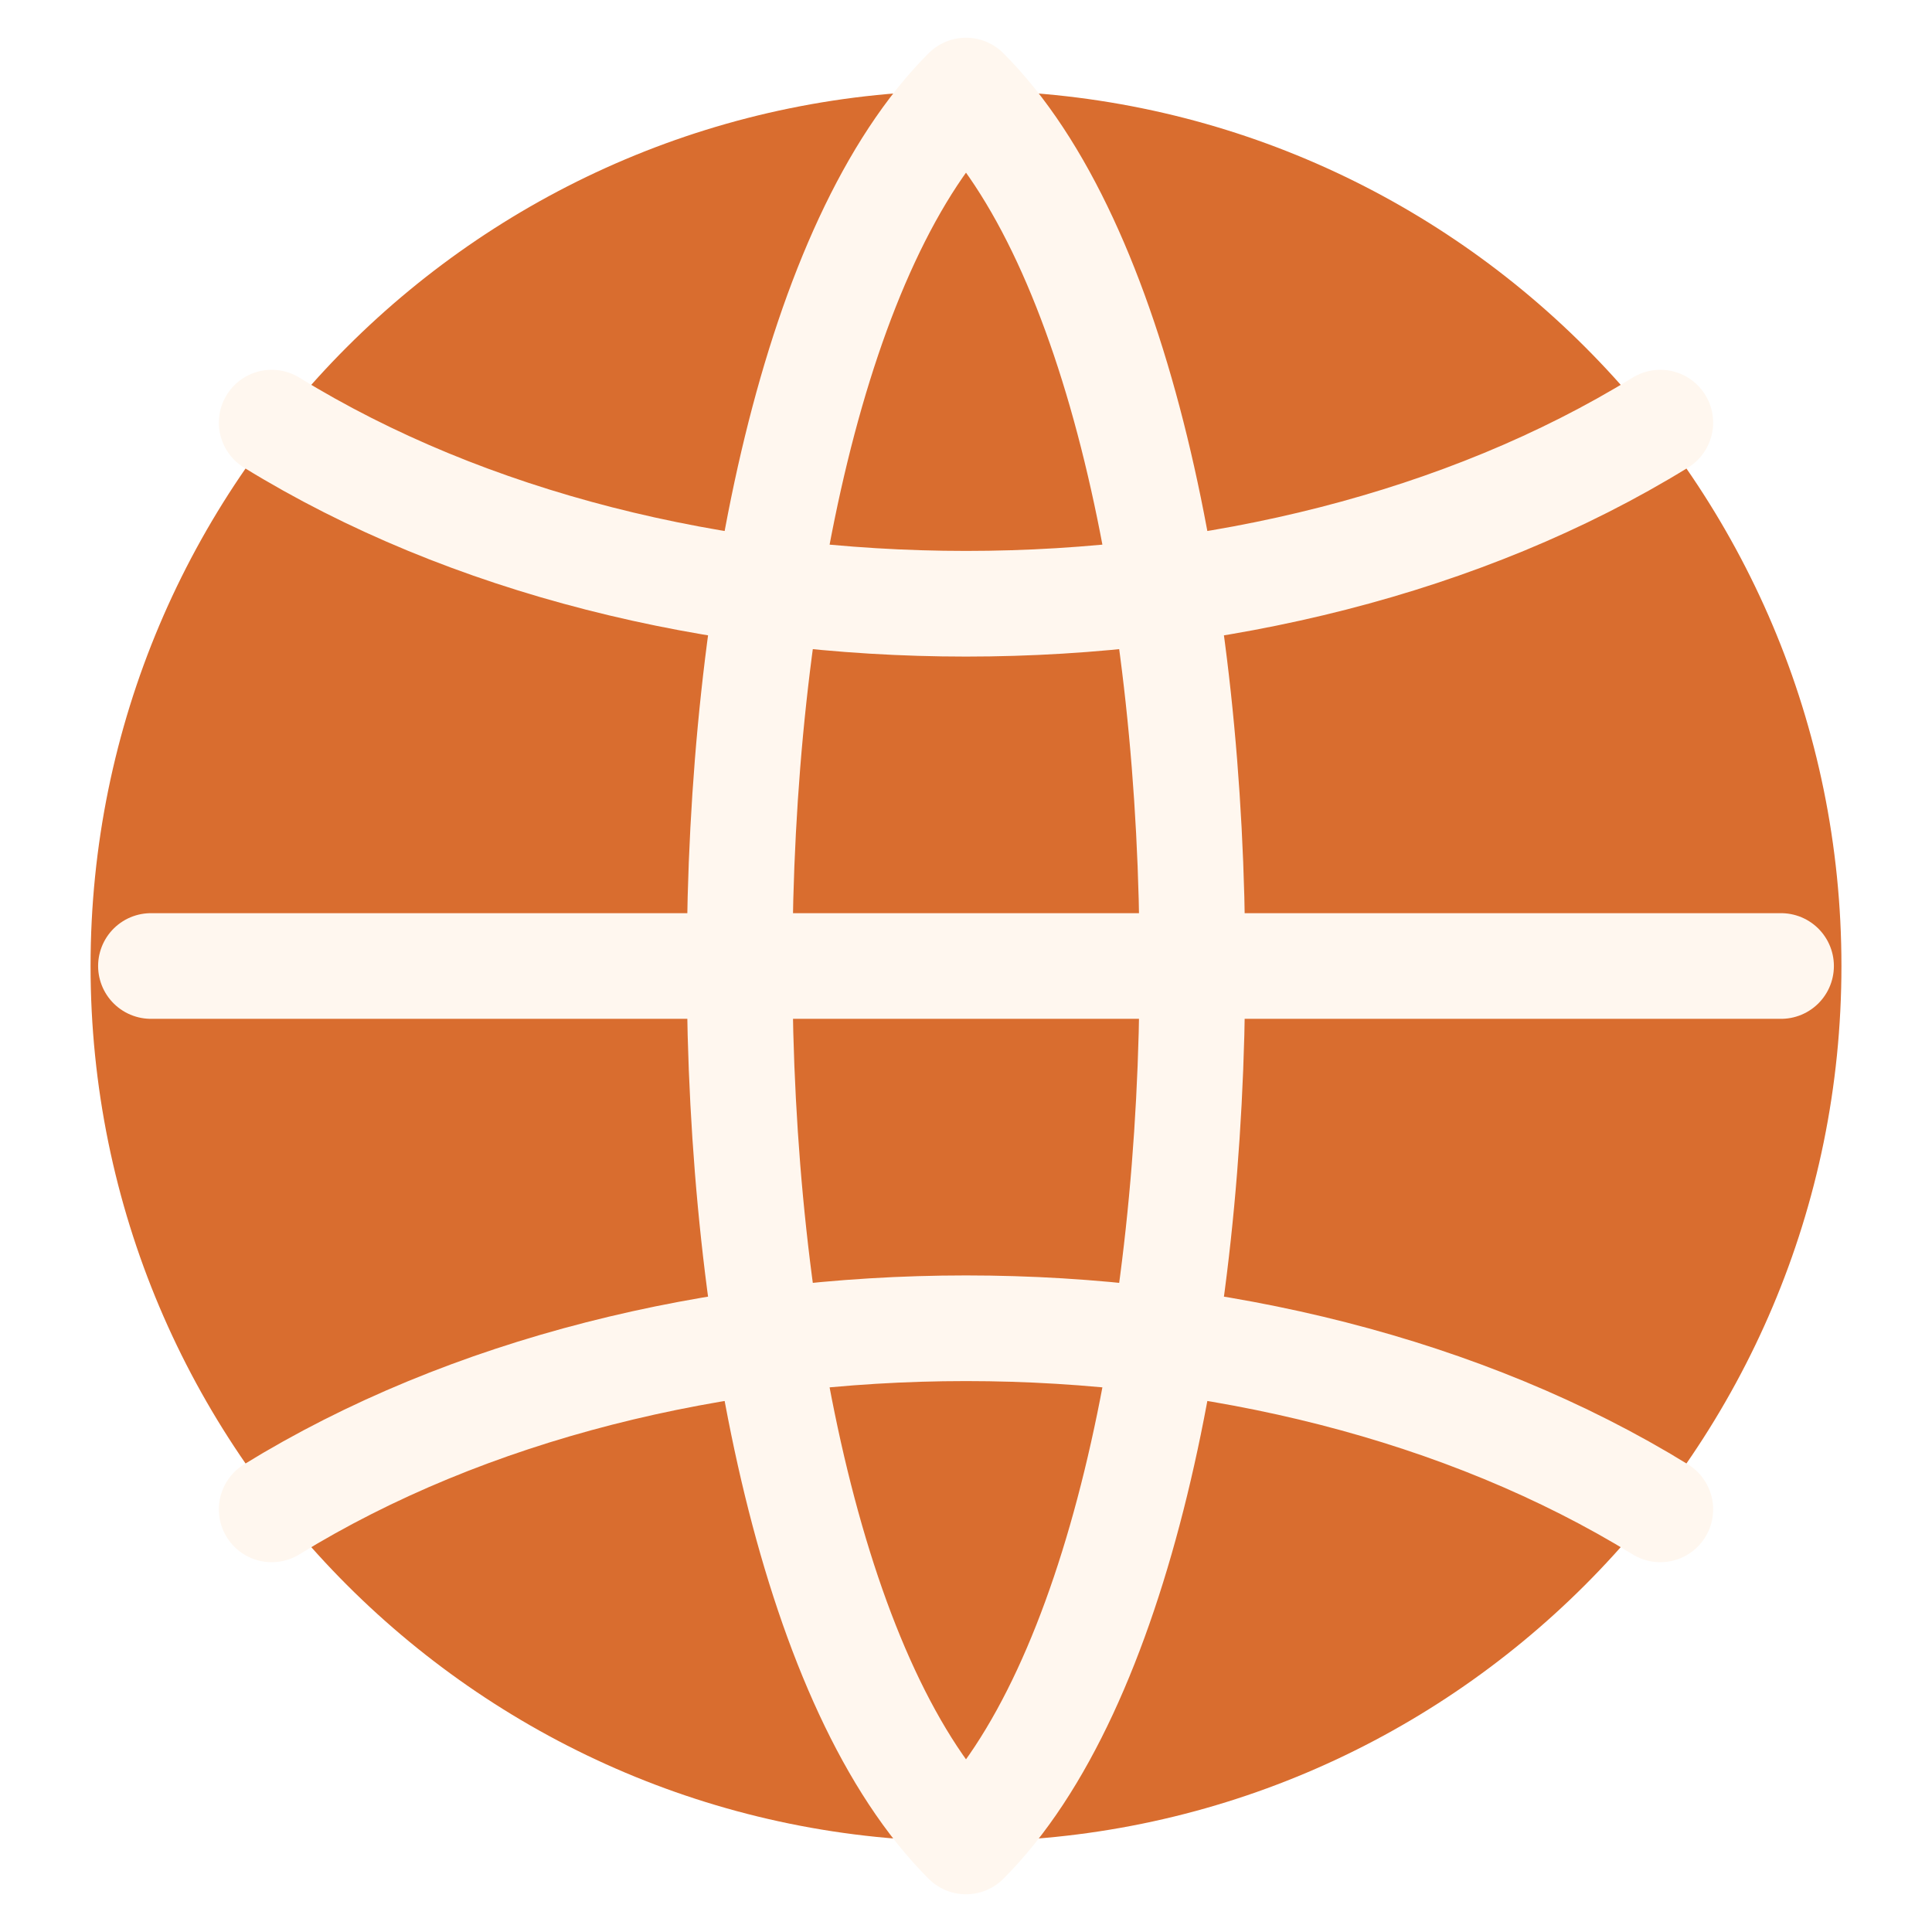
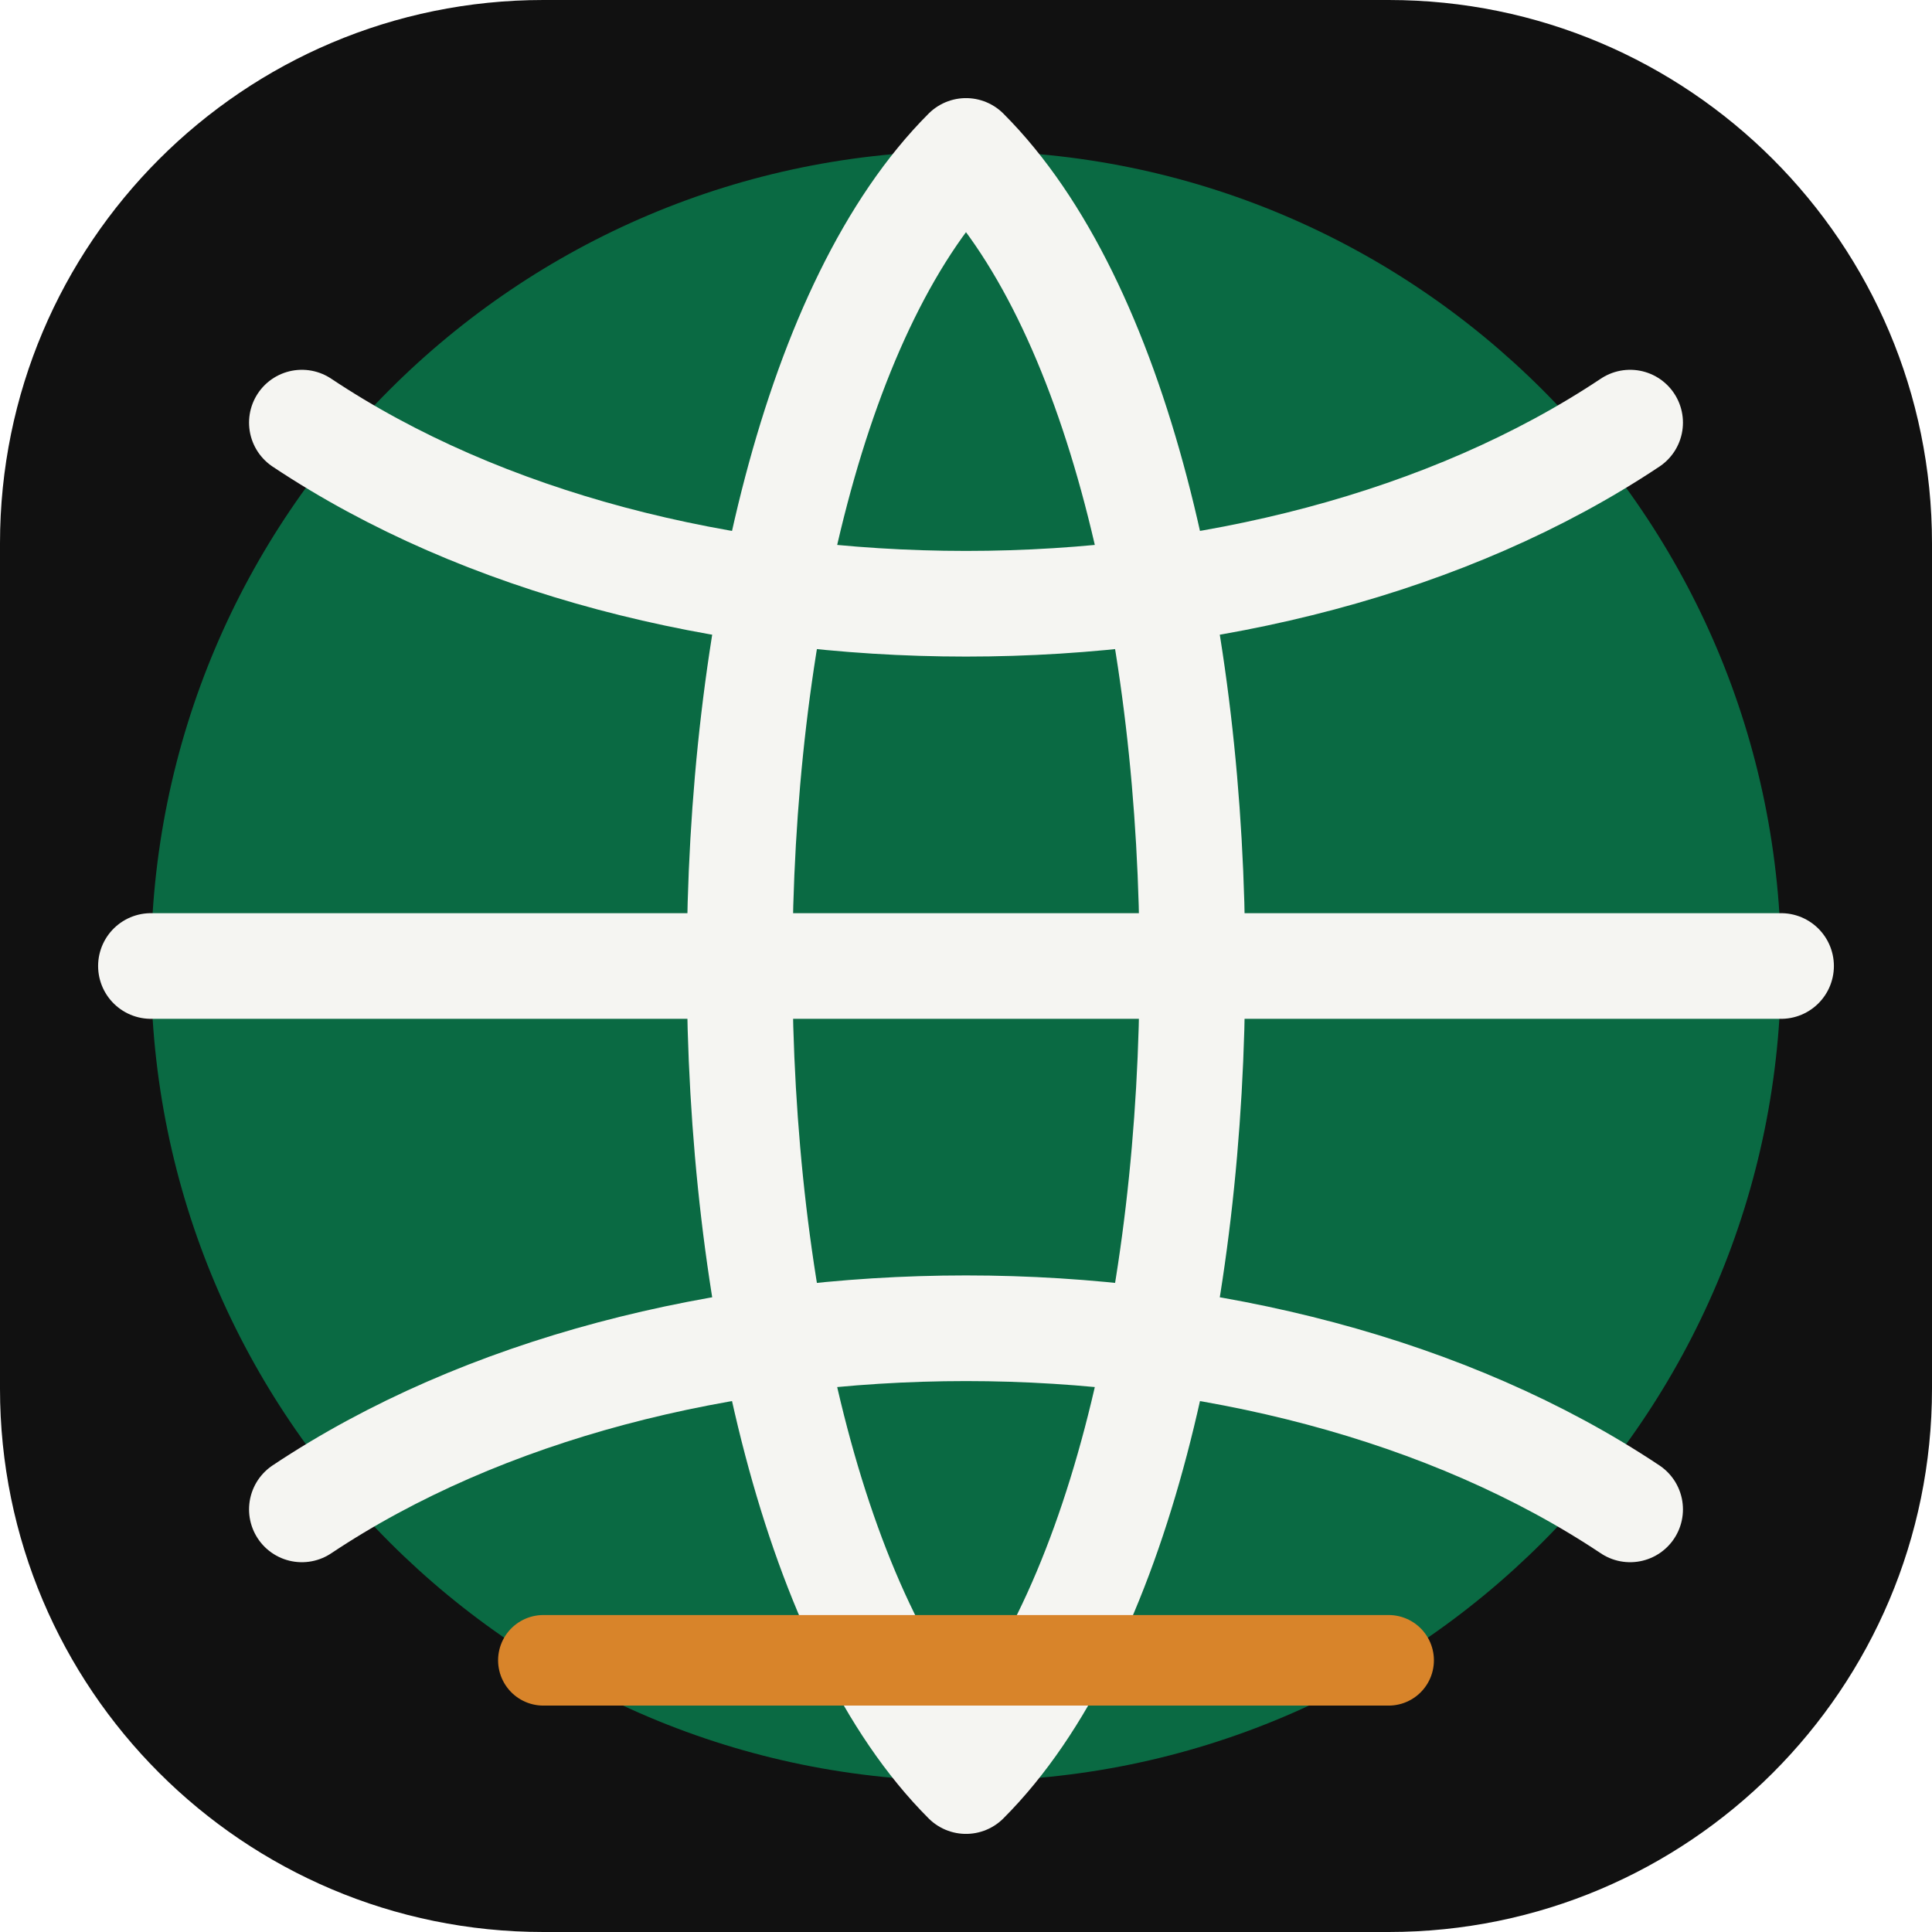
<svg xmlns="http://www.w3.org/2000/svg" viewBox="0 0 64 64">
-   <circle cx="32" cy="32" r="29" fill="#d96d2f" />
-   <path d="M5 32h54M32 3c10 10 10 48 0 58M32 3C22 13 22 51 32 61M9 14c13 8 33 8 46 0M9 50c13-8 33-8 46 0" fill="none" stroke="#fff7ef" stroke-width="3.5" stroke-linecap="round" />
+   <rect width="64" height="64" rx="18" fill="#111111" />
+   <circle cx="32" cy="32" r="27" fill="#0a6a43" />
+   <path d="M5 32h54M32 5c10 10 10 44 0 54M32 5C22 15 22 49 32 59M10 14c12 8 32 8 44 0M10 50c12-8 32-8 44 0" fill="none" stroke="#f5f5f2" stroke-width="3.5" stroke-linecap="round" />
+   <path d="M18 55h28" fill="none" stroke="#d8842a" stroke-width="3" stroke-linecap="round" />
</svg>
